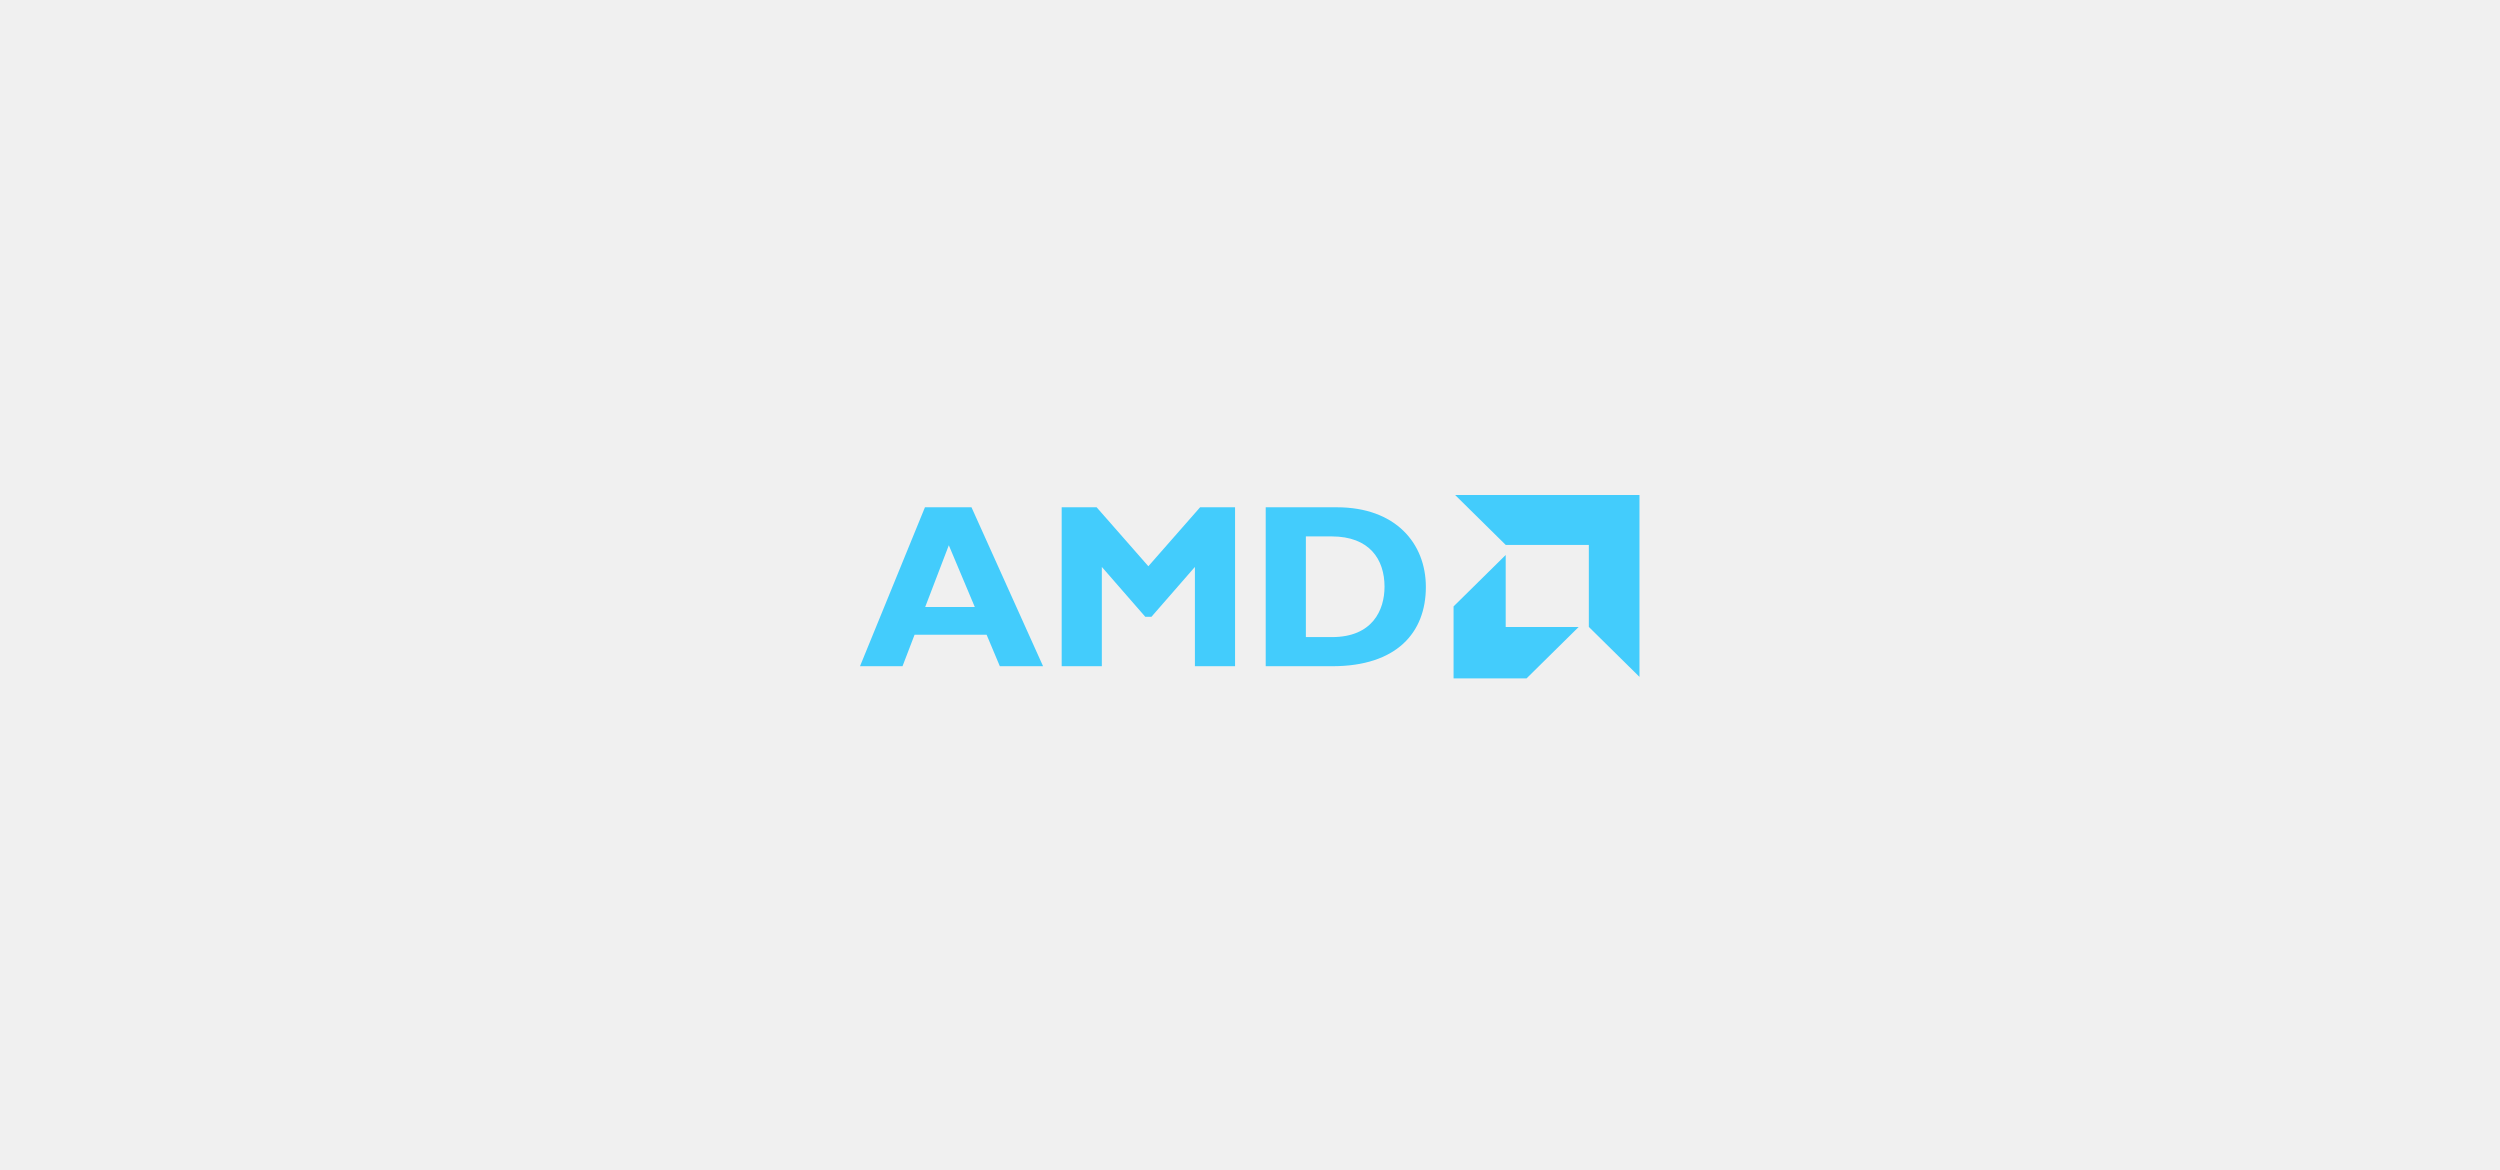
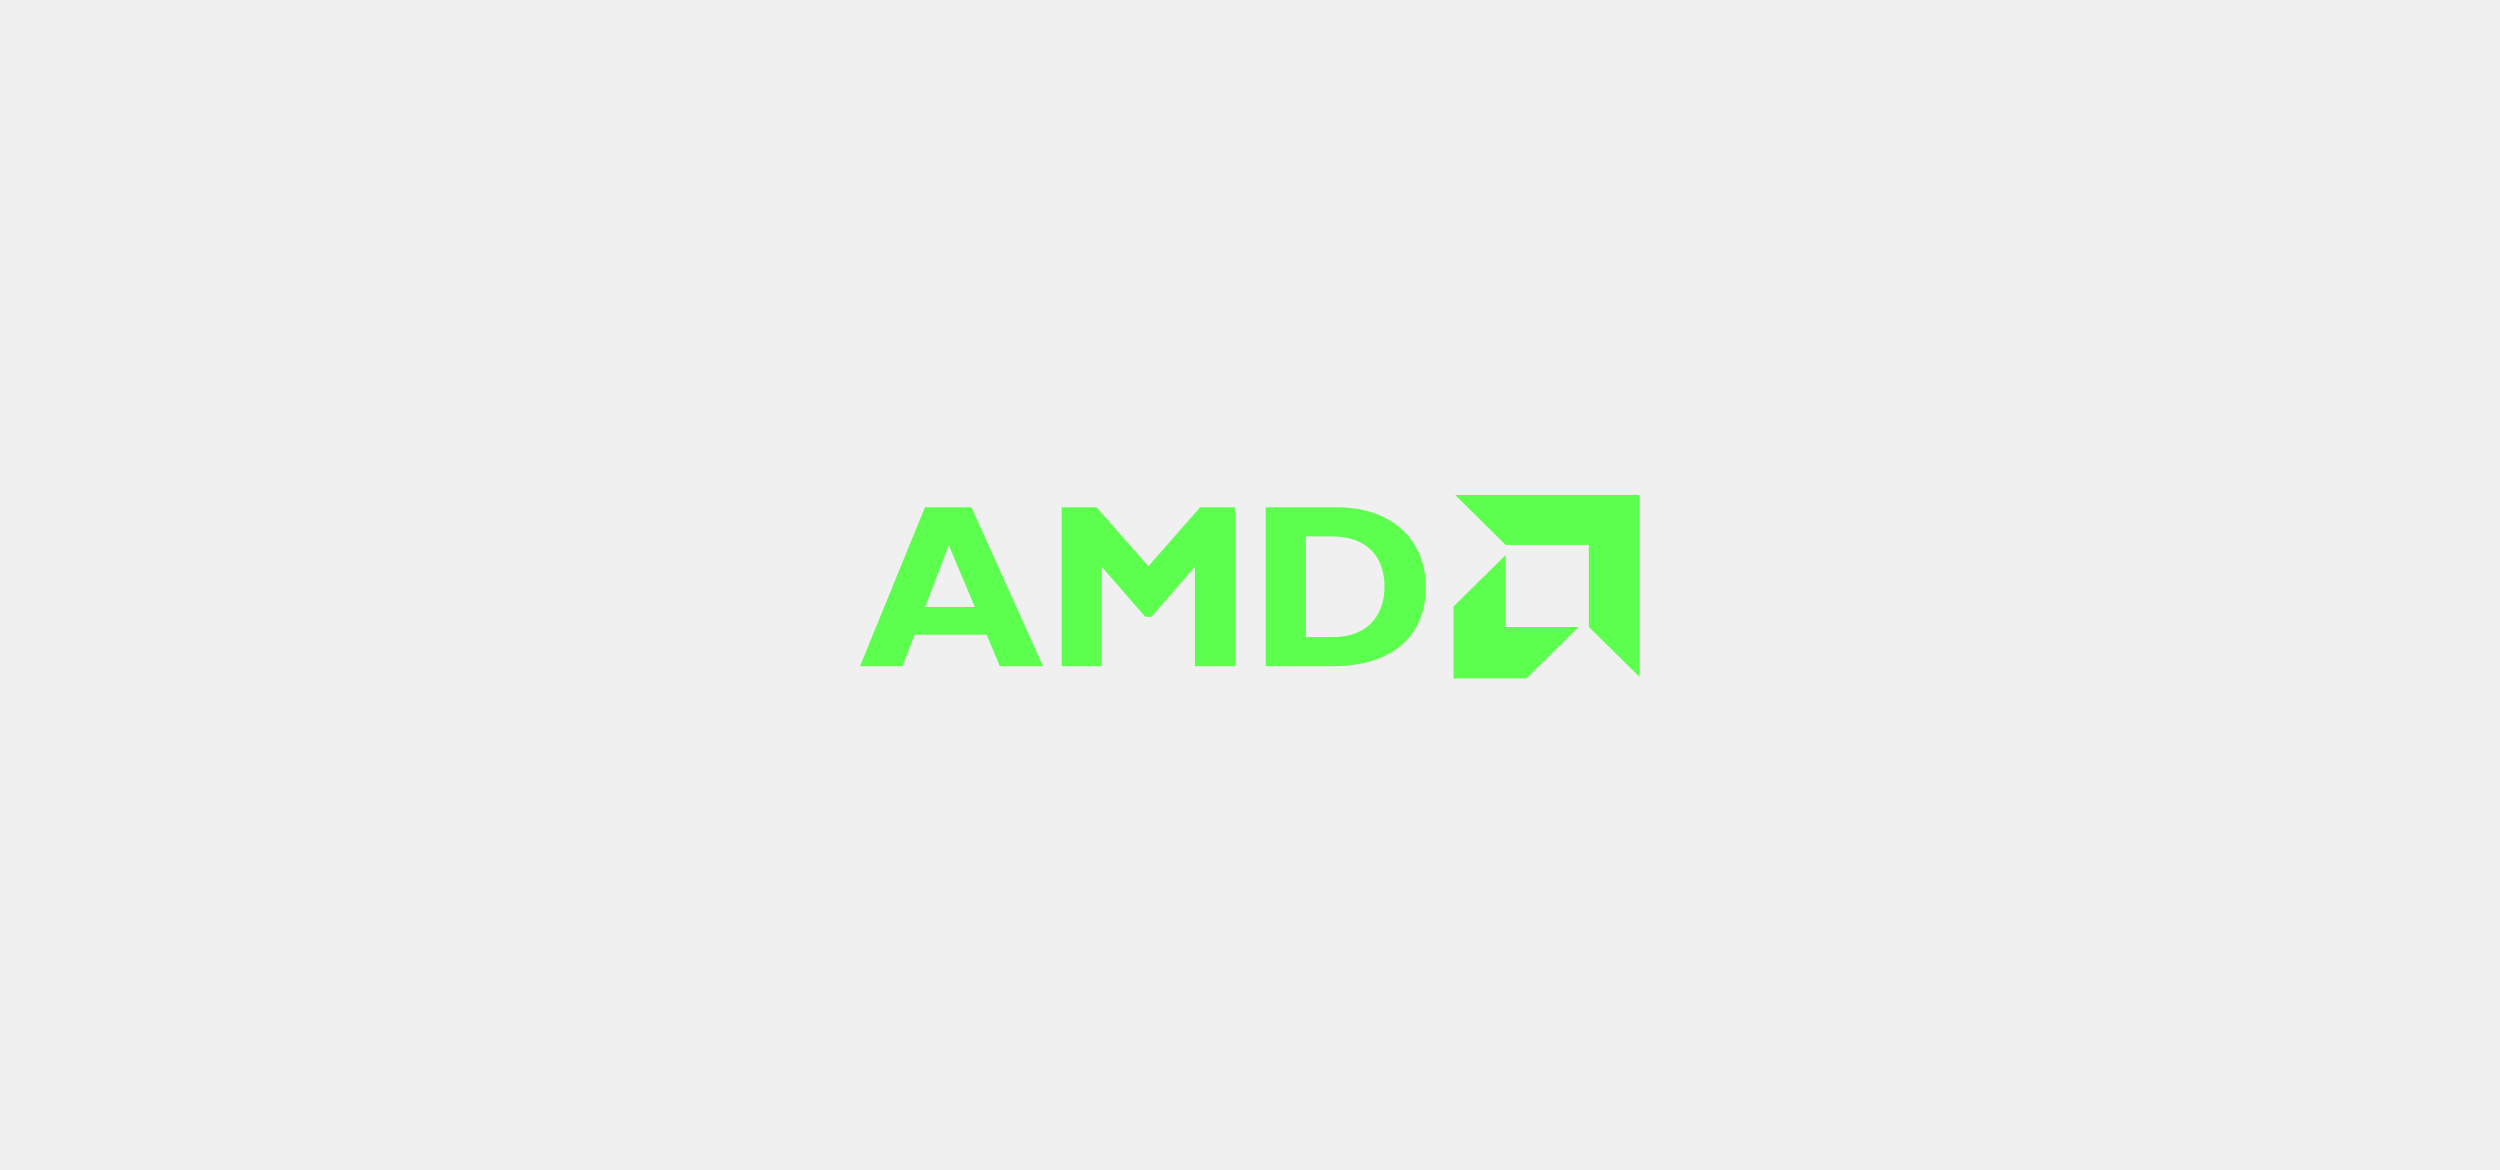
<svg xmlns="http://www.w3.org/2000/svg" width="500" height="234" viewBox="0 0 500 234" fill="none">
  <g clip-path="url(#clip0_15785_8950)">
-     <path d="M208.613 133.243H199.967L197.323 126.949H182.913L180.503 133.243H172L184.991 101.456H194.298L208.613 133.243ZM189.763 109.052L185.039 121.402H194.96L189.763 109.052ZM240.02 101.456H247.012V133.243H238.98V113.388L230.287 123.361H229.059L220.367 113.388V133.243H212.335V101.456H219.326L229.672 113.248L240.02 101.456ZM267.364 101.456C279.127 101.456 285.173 108.679 285.173 117.395C285.173 126.53 279.315 133.243 266.465 133.243H253.143V101.456H267.364ZM261.174 127.417H266.417C274.496 127.417 276.906 122.01 276.906 117.348C276.906 111.894 273.929 107.281 266.323 107.281H261.174L261.174 127.417ZM301.153 108.993L291.025 99H327.895V135.375L317.767 125.383V108.993H301.153ZM301.141 110.996L290.714 121.282V135.681H305.307L315.734 125.395H301.141V110.996Z" fill="#43CCFC" />
+     <path d="M208.613 133.243H199.967L197.323 126.949H182.913L180.503 133.243H172L184.991 101.456H194.298L208.613 133.243ZM189.763 109.052L185.039 121.402H194.96L189.763 109.052ZM240.02 101.456H247.012V133.243H238.98V113.388L230.287 123.361H229.059L220.367 113.388V133.243H212.335V101.456H219.326L229.672 113.248L240.02 101.456ZM267.364 101.456C279.127 101.456 285.173 108.679 285.173 117.395C285.173 126.53 279.315 133.243 266.465 133.243H253.143V101.456H267.364ZM261.174 127.417H266.417C274.496 127.417 276.906 122.01 276.906 117.348C276.906 111.894 273.929 107.281 266.323 107.281H261.174L261.174 127.417ZM301.153 108.993L291.025 99H327.895V135.375L317.767 125.383V108.993H301.153ZM301.141 110.996L290.714 121.282V135.681H305.307L315.734 125.395H301.141V110.996Z" fill="#5DFF4E" />
  </g>
  <defs>
    <clipPath id="clip0_15785_8950">
      <rect width="155.895" height="36.681" fill="white" transform="translate(172 99)" />
    </clipPath>
  </defs>
</svg>
